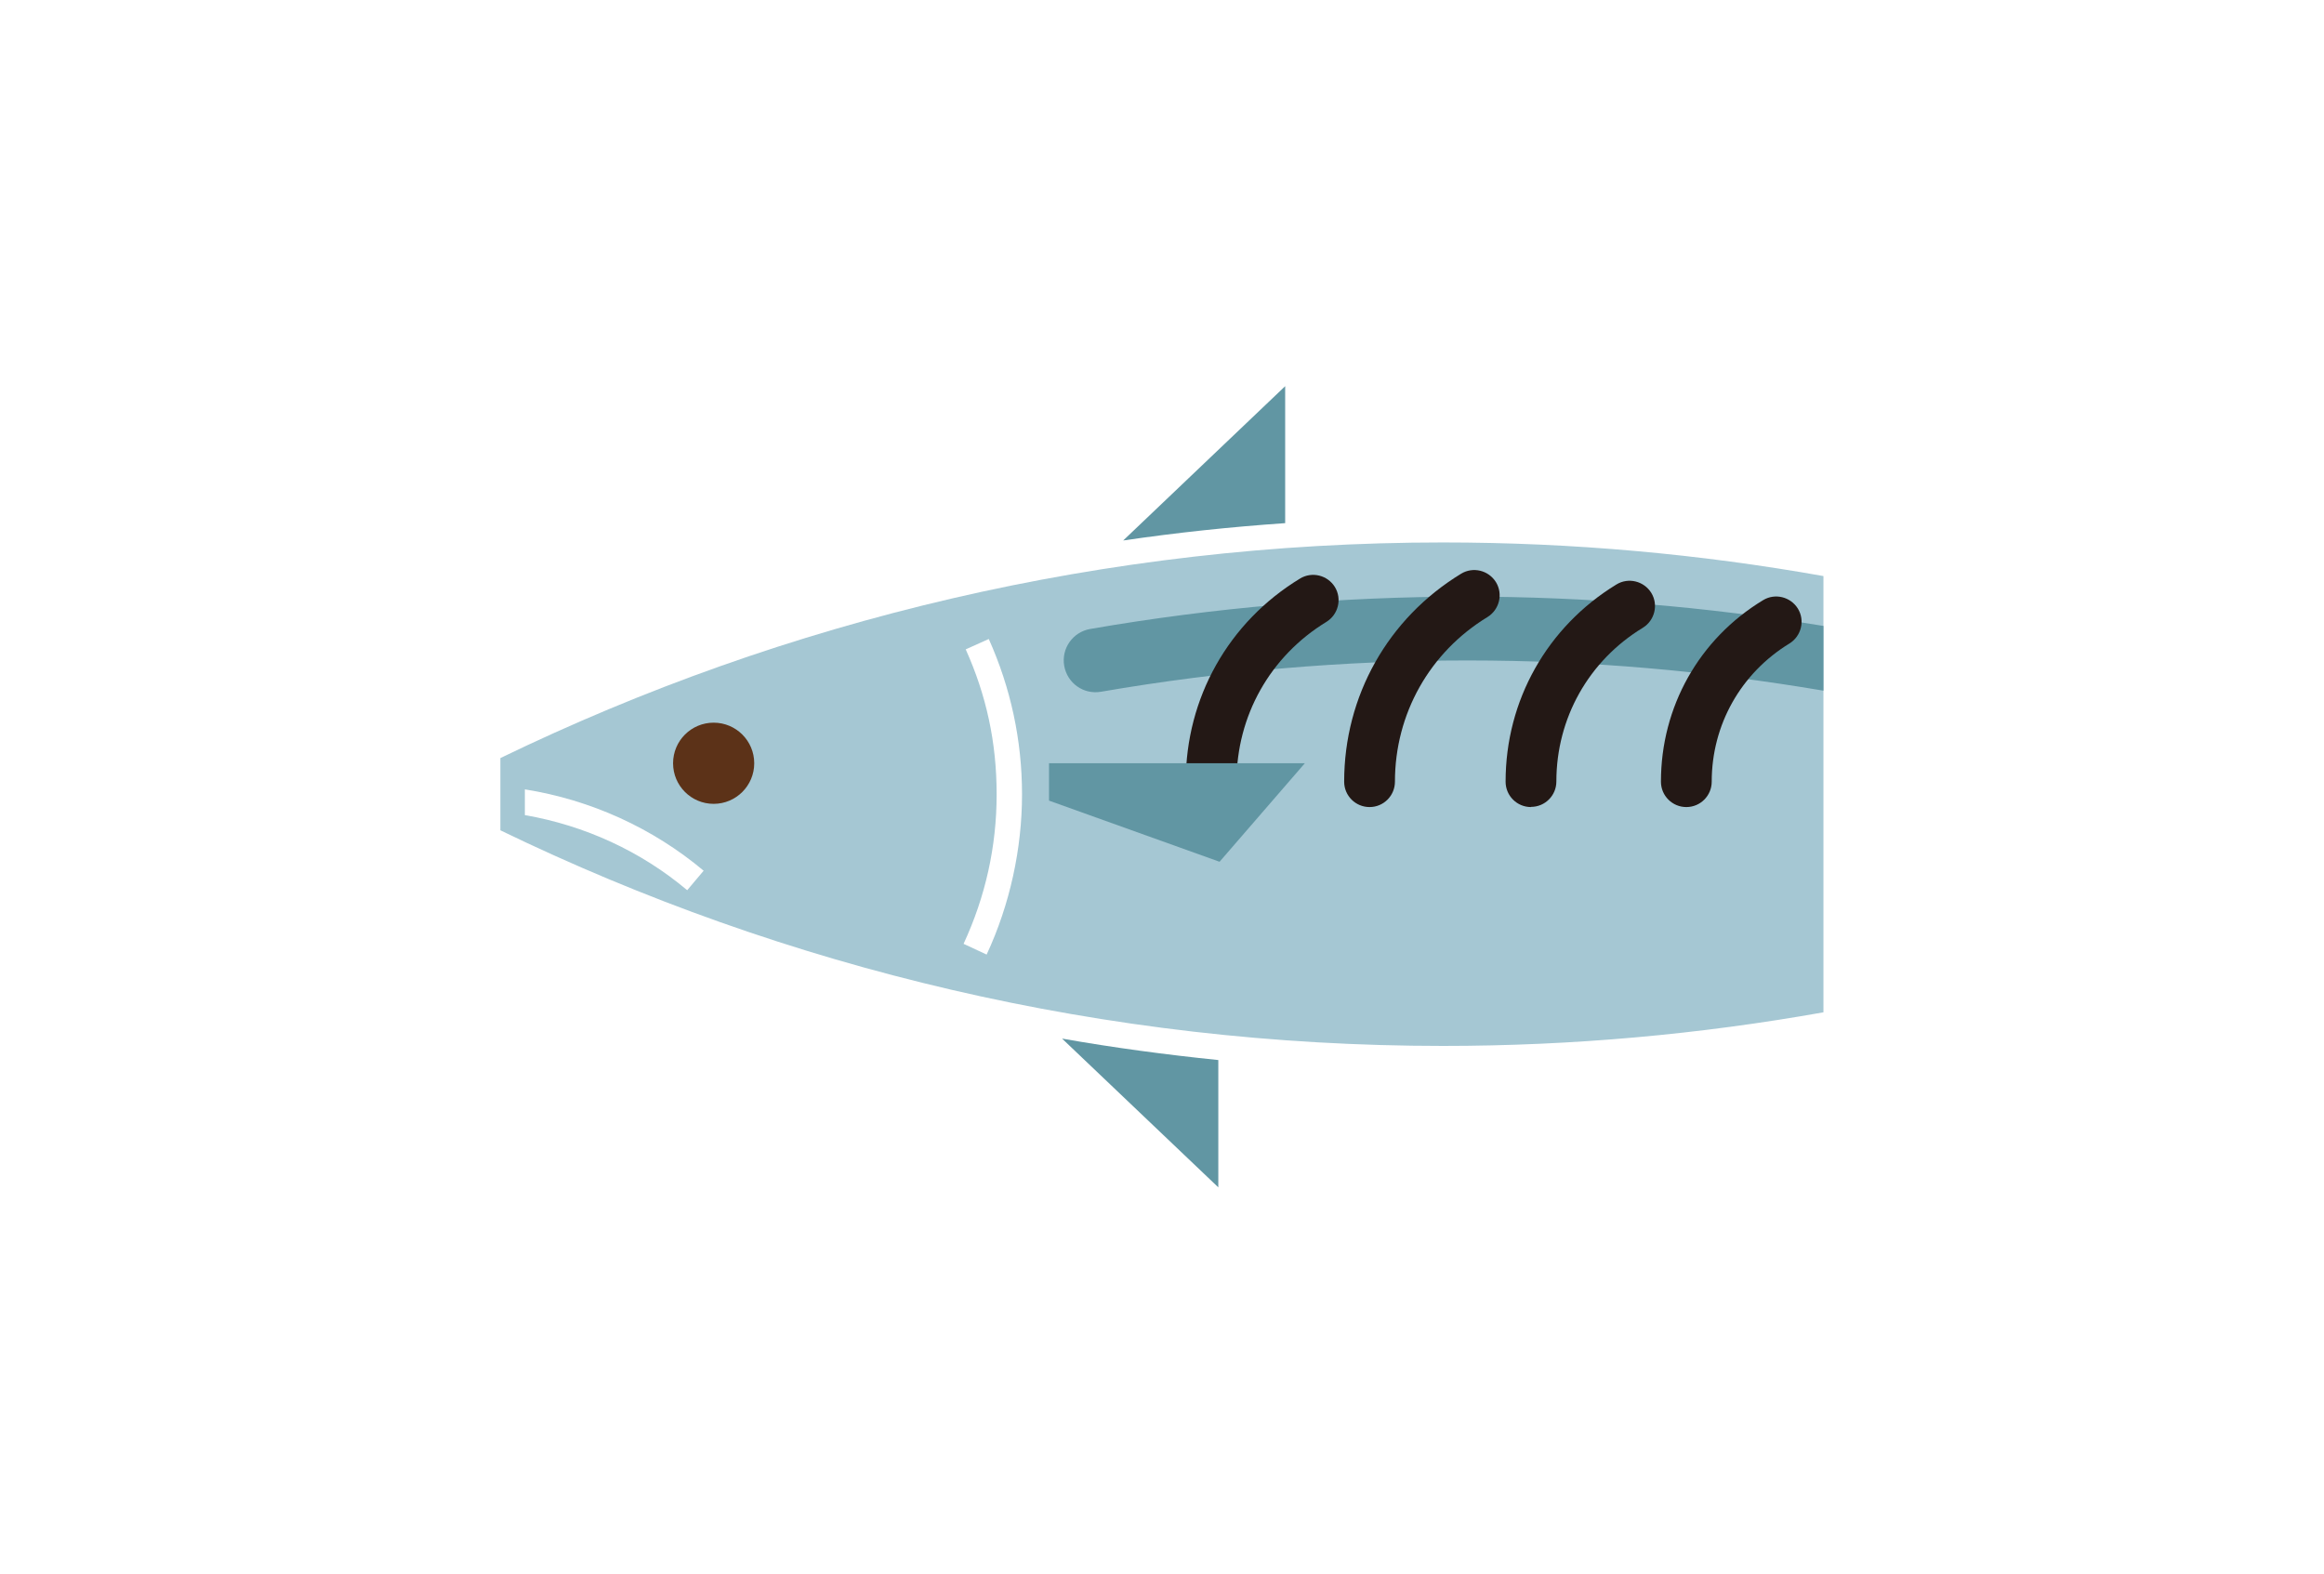
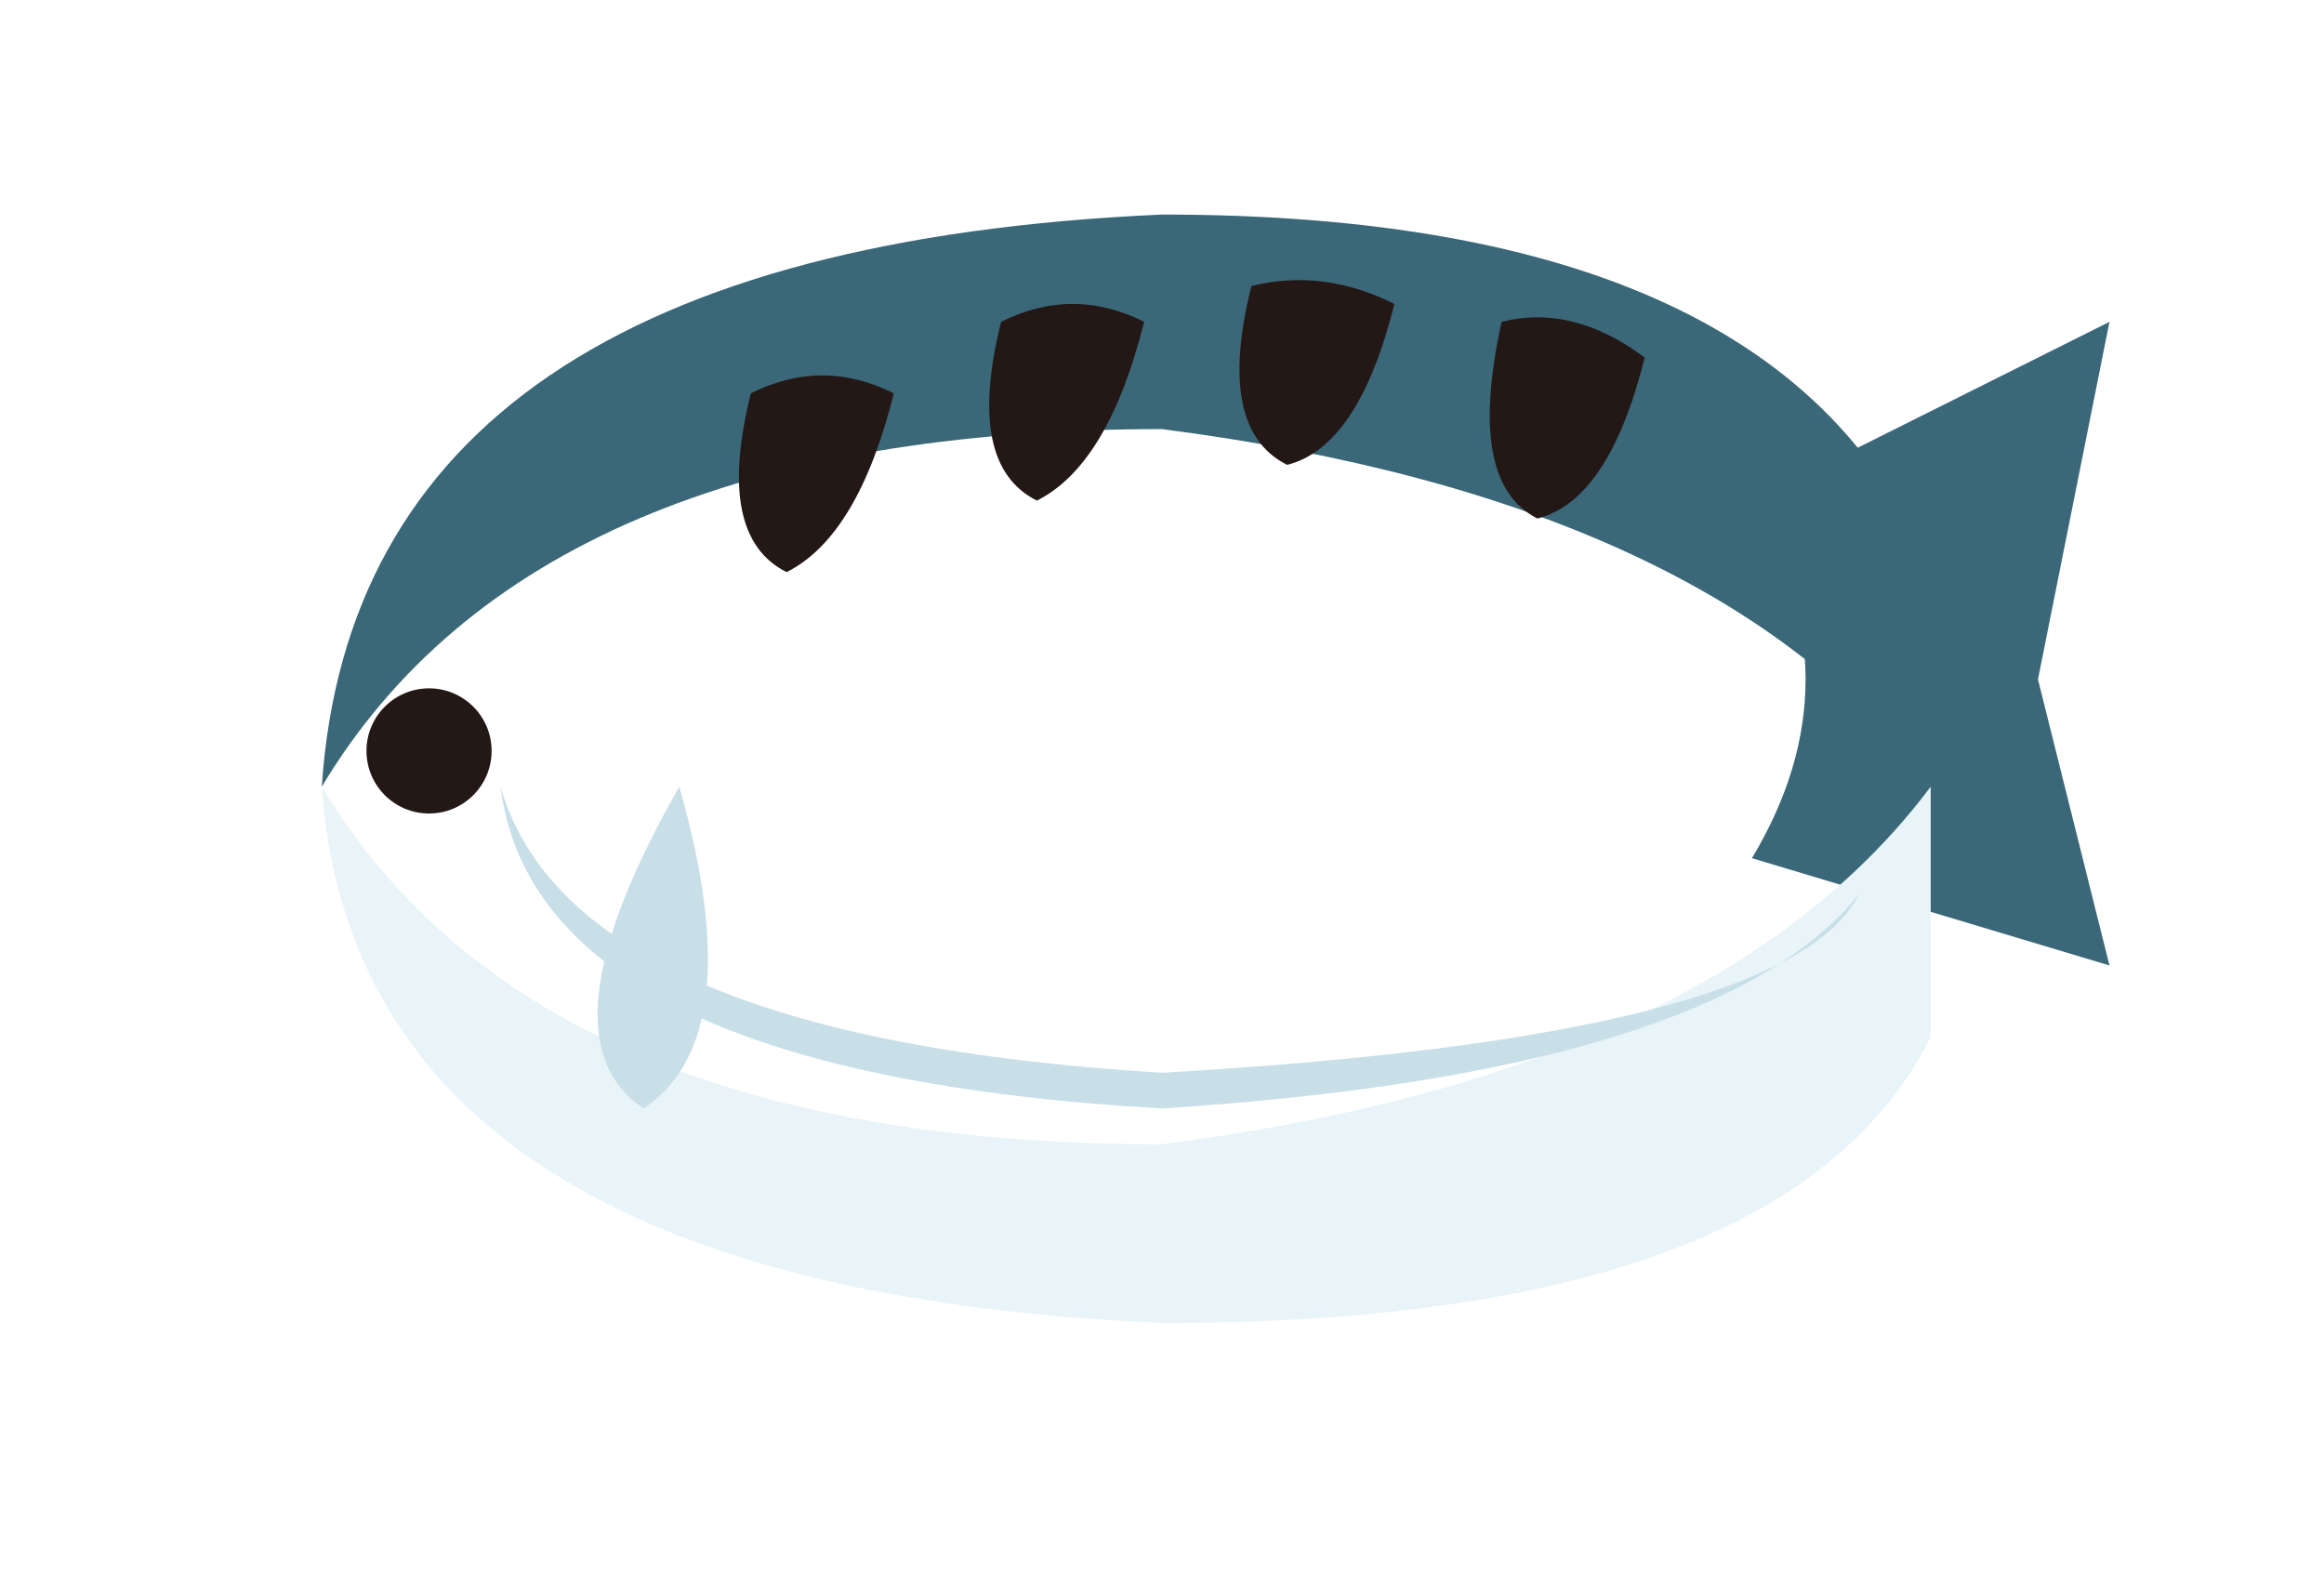
<svg xmlns="http://www.w3.org/2000/svg" id="_レイヤー_2" width="130" height="88" viewBox="0 0 130 88">
  <defs>
-     <style>.cls-1{fill:#231815;}.cls-1,.cls-2,.cls-3,.cls-4,.cls-5{stroke-width:0px;}.cls-2{fill:none;}.cls-3{fill:#6196a3;}.cls-4{fill:#a5c7d3;}.cls-5{fill:#5c3218;}</style>
+     <style>.cls-1{fill:none;}.cls-1,.cls-2,.cls-3,.cls-4,.cls-5{stroke-width:0px;}.cls-2{fill:#3a6878;}.cls-3{fill:#c8dfe8;}.cls-4{fill:#231815;}.cls-5{fill:#e8f4f8;}</style>
  </defs>
  <g id="_レイヤー_1-2">
-     <path class="cls-4" d="M102,32.22c-6.91-1.23-14.02-1.88-21.28-1.88-18.9,0-36.79,4.34-52.73,12.06v4.04c15.94,7.72,33.83,12.06,52.73,12.06,7.26,0,14.37-.65,21.28-1.88v-24.41ZM38.44,49.79c-2.59-2.18-5.73-3.62-9.08-4.2v-1.44c3.69.59,7.15,2.16,10,4.55l-.91,1.08ZM55.19,53.39l-1.29-.6c1.22-2.63,1.85-5.44,1.85-8.36s-.58-5.55-1.73-8.11l1.29-.58c1.23,2.74,1.86,5.67,1.86,8.69s-.67,6.15-1.98,8.96Z" />
-     <path class="cls-3" d="M102,35.01c-6.57-1.08-13.24-1.64-19.93-1.64-7.07,0-14.17.61-21.09,1.81-.97.17-1.62,1.09-1.45,2.06.17.97,1.08,1.62,2.06,1.45,6.72-1.16,13.61-1.75,20.48-1.75s13.36.58,19.93,1.69v-3.62Z" />
-     <path class="cls-3" d="M71.89,29.25v-7.65l-9.06,8.63c2.99-.44,6.01-.76,9.06-.97Z" />
-     <path class="cls-3" d="M59.41,58.09l8.74,8.32v-7.12c-2.93-.3-5.85-.69-8.74-1.2Z" />
-     <circle class="cls-5" cx="39.92" cy="42.69" r="2.27" />
-     <path class="cls-1" d="M67.75,45.14c-.78,0-1.42-.63-1.42-1.42,0-4.68,2.39-8.93,6.39-11.36.67-.41,1.54-.19,1.95.47.41.67.19,1.54-.47,1.95-3.15,1.92-5.03,5.26-5.03,8.94,0,.78-.63,1.42-1.42,1.42Z" />
-     <path class="cls-1" d="M76.61,45.14c-.78,0-1.42-.63-1.42-1.42,0-4.79,2.45-9.14,6.54-11.63.67-.41,1.54-.19,1.95.47.41.67.19,1.54-.47,1.95-3.24,1.97-5.18,5.42-5.18,9.21,0,.78-.63,1.42-1.42,1.42Z" />
-     <path class="cls-1" d="M85.64,45.14c-.78,0-1.42-.63-1.42-1.42,0-4.54,2.32-8.66,6.2-11.03.67-.41,1.54-.19,1.95.47.41.67.19,1.54-.47,1.95-3.03,1.84-4.84,5.06-4.84,8.6,0,.78-.63,1.42-1.42,1.42Z" />
-     <path class="cls-1" d="M94.33,45.14c-.78,0-1.42-.63-1.42-1.42,0-4.18,2.13-7.98,5.71-10.15.67-.41,1.54-.19,1.95.47.41.67.19,1.54-.47,1.95-2.72,1.66-4.35,4.55-4.35,7.73,0,.78-.63,1.42-1.42,1.42Z" />
-     <polygon class="cls-3" points="58.68 42.69 72.99 42.69 68.22 48.2 58.68 44.78 58.68 42.69" />
-     <rect class="cls-2" width="130" height="88" />
+     <path class="cls-2" d="M98,28 L118,18 L114,38 L118,54 L98,48 Q104,38 98,28Z" />
+     <path class="cls-2" d="M18,44 Q20,14 65,12 Q100,12 108,32 L108,44 Q96,28 65,24 Q30,24 18,44Z" />
+     <path class="cls-5" d="M18,44 Q20,72 65,74 Q100,74 108,58 L108,44 Q96,60 65,64 Q30,64 18,44Z" />
+     <path class="cls-3" d="M28,44 Q30,60 65,62 Q96,60 104,50 Q100,58 65,60 Q32,58 28,44Z" />
+     <path class="cls-4" d="M42,22 Q46,20 50,22 Q48,30 44,32 Q40,30 42,22Z" />
+     <path class="cls-4" d="M56,18 Q60,16 64,18 Q62,26 58,28 Q54,26 56,18Z" />
+     <path class="cls-4" d="M70,16 Q74,15 78,17 Q76,25 72,26 Q68,24 70,16Z" />
+     <path class="cls-4" d="M84,18 Q88,17 92,20 Q90,28 86,29 Q82,27 84,18Z" />
+     <circle class="cls-4" cx="24" cy="42" r="3.5" />
+     <path class="cls-3" d="M38,44 Q42,58 36,62 Q30,58 38,44Z" />
+     <rect class="cls-1" width="130" height="88" />
  </g>
</svg>
